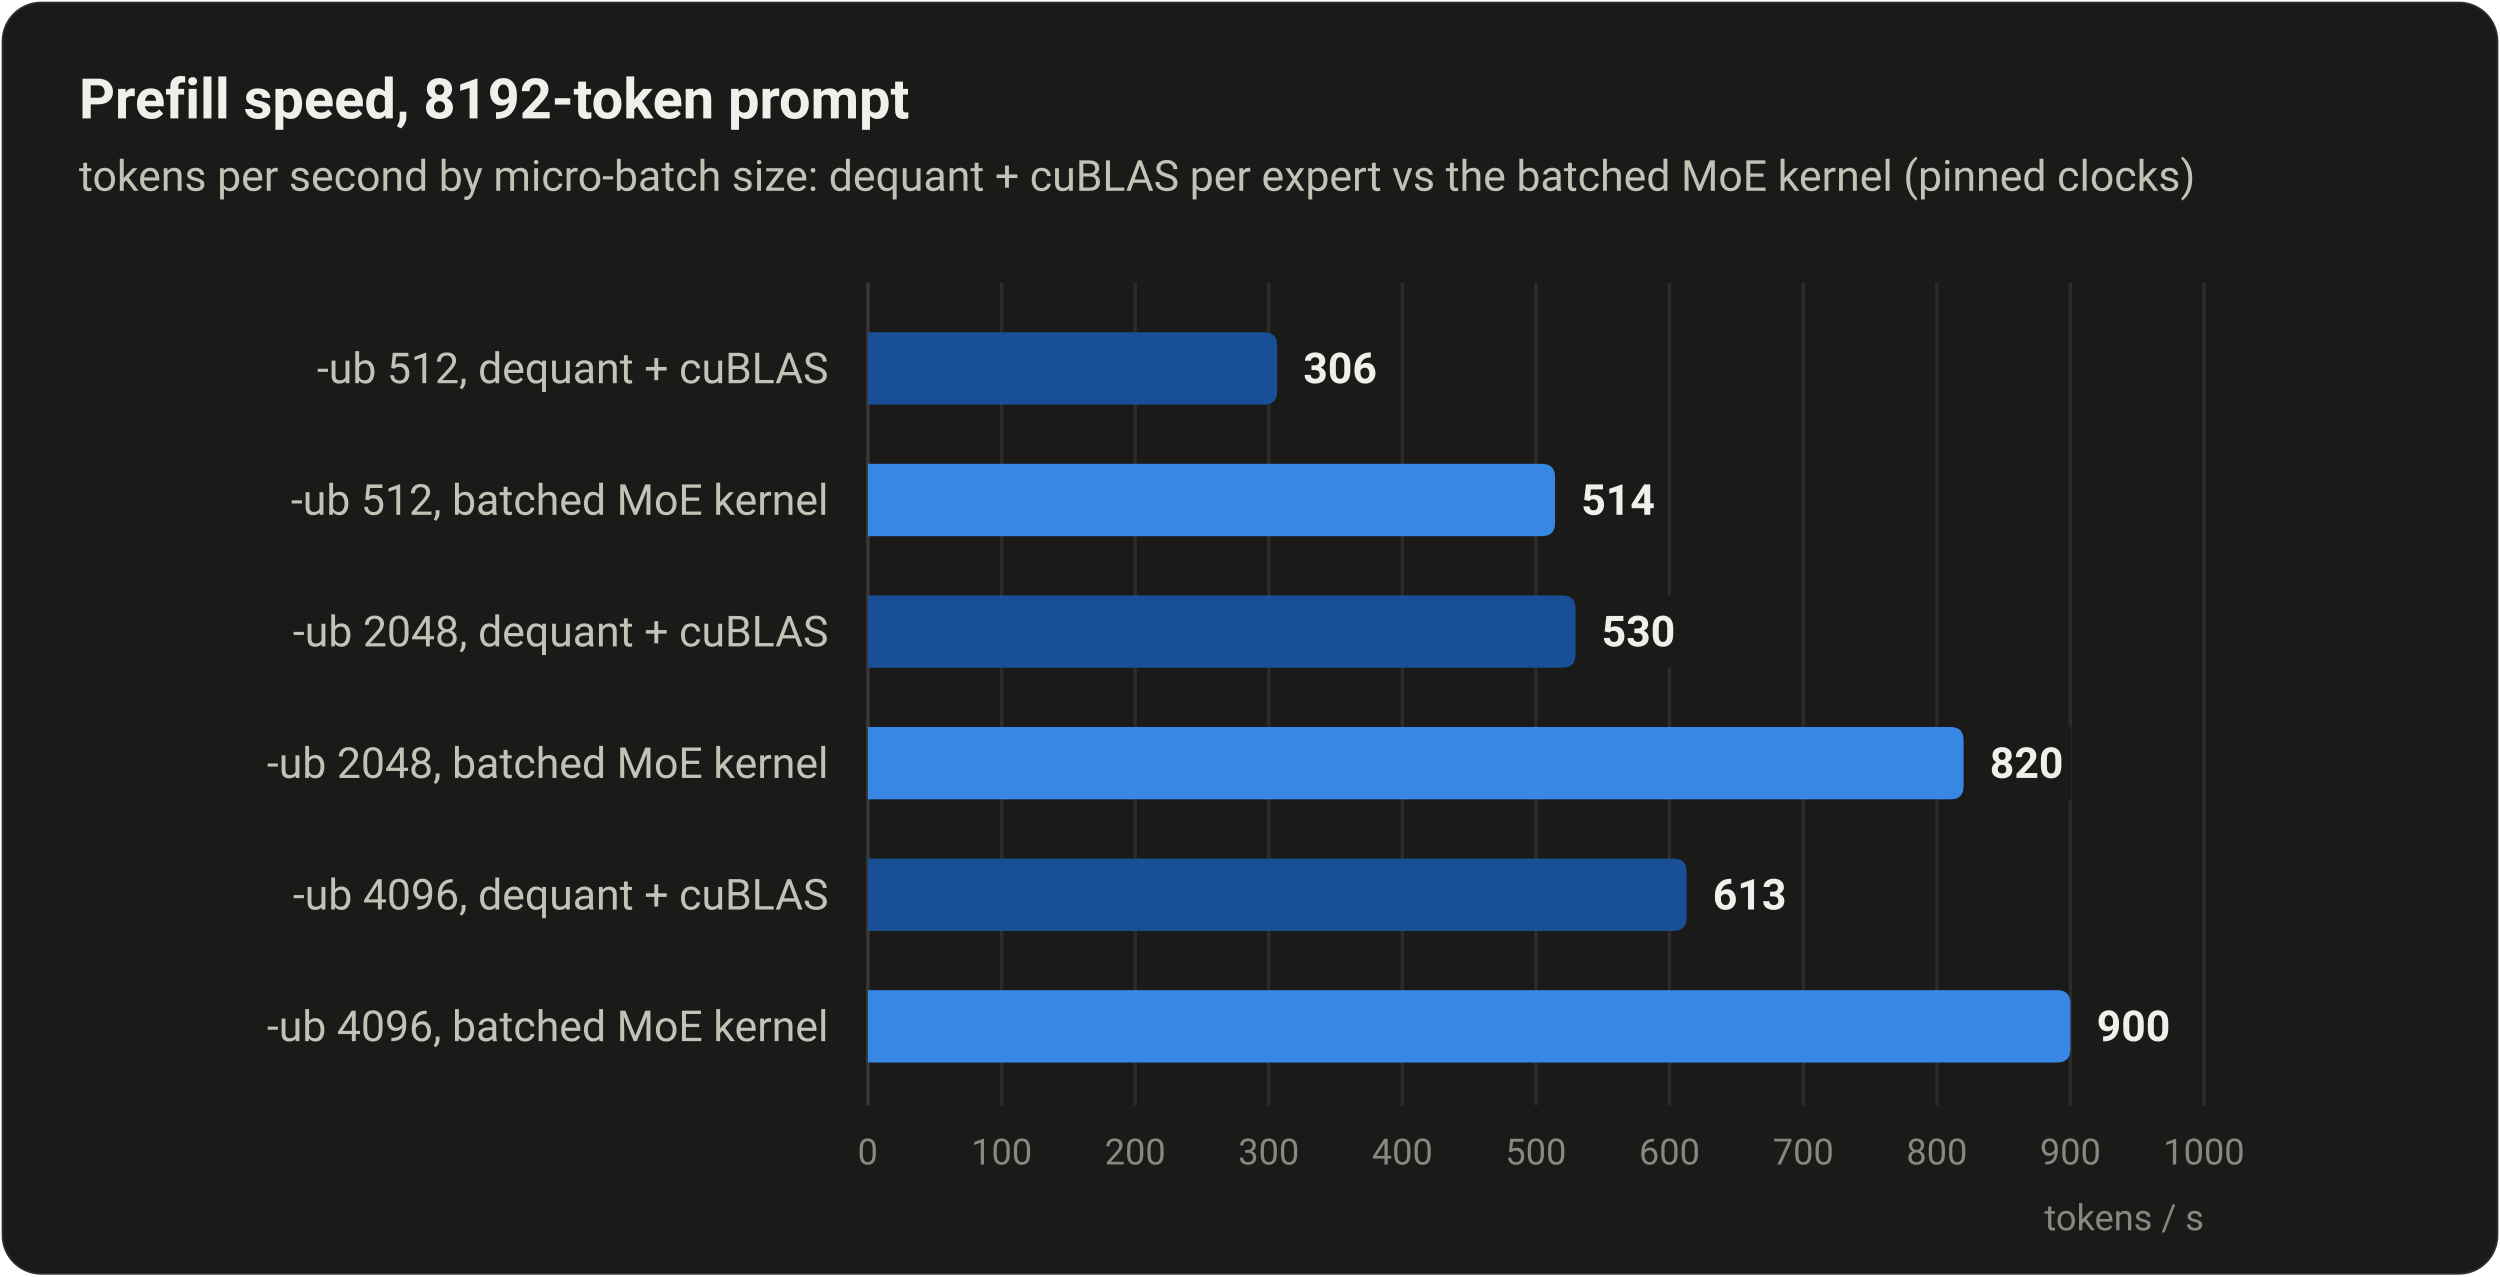
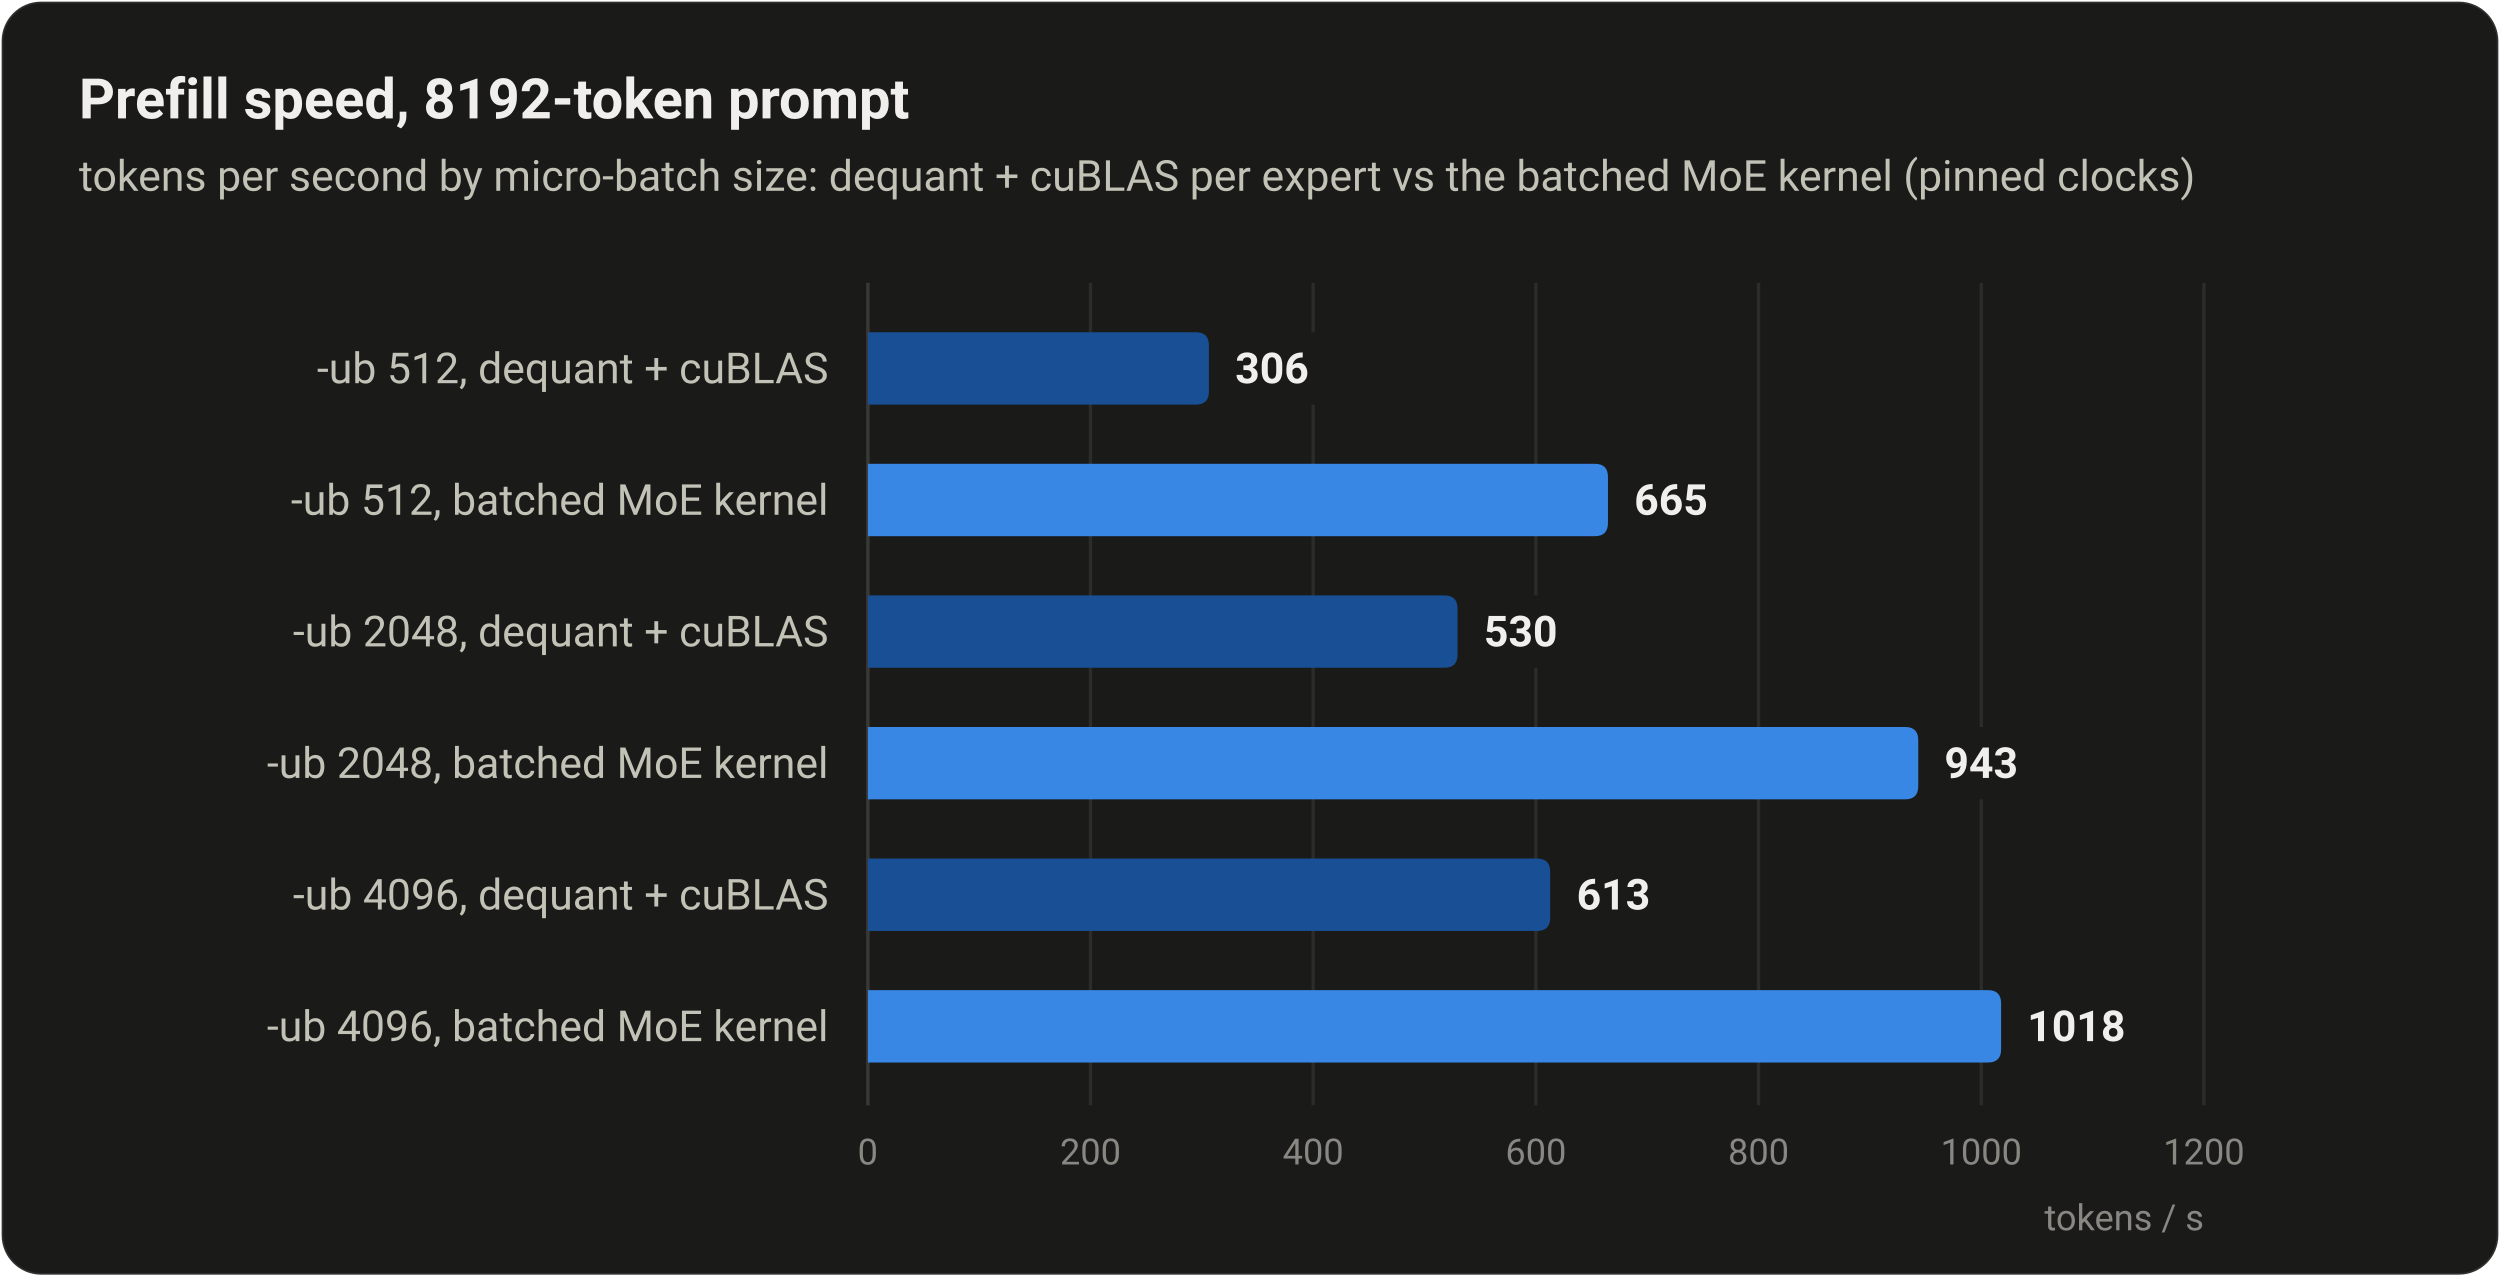
<svg xmlns="http://www.w3.org/2000/svg" width="760" height="388" viewBox="0 0 760 388" font-family="system-ui, -apple-system, Segoe UI, Roboto, sans-serif" role="img" aria-label="Prefill speed, 8192-token prompt">
  <rect x="0.5" y="0.5" width="759" height="387" rx="12" fill="#1a1a19" stroke="rgba(255,255,255,0.10)" />
  <text x="24" y="36" font-size="17" font-weight="600" fill="#f0efec">Prefill speed, 8192-token prompt</text>
  <text x="24" y="58" font-size="13" fill="#c3c2b7">tokens per second by micro-batch size: dequant + cuBLAS per expert vs the batched MoE kernel (pinned clocks)</text>
  <line x1="263.8" y1="86" x2="263.8" y2="336" stroke="#2c2c2a" stroke-width="1" />
  <text x="263.8" y="354" font-size="11" fill="#898781" text-anchor="middle">0</text>
-   <line x1="304.5" y1="86" x2="304.5" y2="336" stroke="#2c2c2a" stroke-width="1" />
-   <text x="304.5" y="354" font-size="11" fill="#898781" text-anchor="middle">100</text>
-   <line x1="345.1" y1="86" x2="345.1" y2="336" stroke="#2c2c2a" stroke-width="1" />
-   <text x="345.1" y="354" font-size="11" fill="#898781" text-anchor="middle">200</text>
-   <line x1="385.7" y1="86" x2="385.7" y2="336" stroke="#2c2c2a" stroke-width="1" />
-   <text x="385.7" y="354" font-size="11" fill="#898781" text-anchor="middle">300</text>
-   <line x1="426.3" y1="86" x2="426.3" y2="336" stroke="#2c2c2a" stroke-width="1" />
-   <text x="426.3" y="354" font-size="11" fill="#898781" text-anchor="middle">400</text>
+   <line x1="331.5" y1="86" x2="331.5" y2="336" stroke="#2c2c2a" stroke-width="1" />
+   <text x="331.5" y="354" font-size="11" fill="#898781" text-anchor="middle">200</text>
+   <line x1="399.2" y1="86" x2="399.2" y2="336" stroke="#2c2c2a" stroke-width="1" />
+   <text x="399.2" y="354" font-size="11" fill="#898781" text-anchor="middle">400</text>
  <line x1="466.9" y1="86" x2="466.9" y2="336" stroke="#2c2c2a" stroke-width="1" />
-   <text x="466.9" y="354" font-size="11" fill="#898781" text-anchor="middle">500</text>
-   <line x1="507.5" y1="86" x2="507.5" y2="336" stroke="#2c2c2a" stroke-width="1" />
-   <text x="507.5" y="354" font-size="11" fill="#898781" text-anchor="middle">600</text>
-   <line x1="548.2" y1="86" x2="548.2" y2="336" stroke="#2c2c2a" stroke-width="1" />
-   <text x="548.2" y="354" font-size="11" fill="#898781" text-anchor="middle">700</text>
-   <line x1="588.8" y1="86" x2="588.8" y2="336" stroke="#2c2c2a" stroke-width="1" />
-   <text x="588.8" y="354" font-size="11" fill="#898781" text-anchor="middle">800</text>
-   <line x1="629.4" y1="86" x2="629.4" y2="336" stroke="#2c2c2a" stroke-width="1" />
-   <text x="629.4" y="354" font-size="11" fill="#898781" text-anchor="middle">900</text>
+   <text x="466.9" y="354" font-size="11" fill="#898781" text-anchor="middle">600</text>
+   <line x1="534.6" y1="86" x2="534.6" y2="336" stroke="#2c2c2a" stroke-width="1" />
+   <text x="534.6" y="354" font-size="11" fill="#898781" text-anchor="middle">800</text>
+   <line x1="602.3" y1="86" x2="602.3" y2="336" stroke="#2c2c2a" stroke-width="1" />
+   <text x="602.3" y="354" font-size="11" fill="#898781" text-anchor="middle">1000</text>
  <line x1="670.0" y1="86" x2="670.0" y2="336" stroke="#2c2c2a" stroke-width="1" />
-   <text x="670.0" y="354" font-size="11" fill="#898781" text-anchor="middle">1000</text>
+   <text x="670.0" y="354" font-size="11" fill="#898781" text-anchor="middle">1200</text>
  <line x1="263.84" y1="86" x2="263.84" y2="336" stroke="#383835" stroke-width="1" />
  <text x="670" y="374" font-size="11" fill="#898781" text-anchor="end">tokens / s</text>
  <g fill="#184f95">
-     <path d="M263.84,101.0 H384.247 Q388.247,101.0 388.247,105.0 V119.0 Q388.247,123.0 384.247,123.0 H263.84 Z" />
+     <path d="M263.84,101.0 H363.512 Q367.512,101.0 367.512,105.0 V119.0 Q367.512,123.0 363.512,123.0 H263.84 Z" />
  </g>
  <text x="251.84" y="116.5" font-size="13" fill="#c3c2b7" text-anchor="end">-ub 512, dequant + cuBLAS</text>
-   <rect x="391.2" y="101.0" width="29.8" height="22" fill="#1a1a19" />
-   <text x="396.2" y="116.5" font-size="13" font-weight="600" fill="#f0efec" stroke="#1a1a19" stroke-width="5" stroke-linejoin="round" paint-order="stroke">306</text>
+   <rect x="370.5" y="101.0" width="29.8" height="22" fill="#1a1a19" />
+   <text x="375.5" y="116.5" font-size="13" font-weight="600" fill="#f0efec" stroke="#1a1a19" stroke-width="5" stroke-linejoin="round" paint-order="stroke">306</text>
  <g fill="#3987e5">
-     <path d="M263.84,141.0 H468.728 Q472.728,141.0 472.728,145.0 V159.0 Q472.728,163.0 468.728,163.0 H263.84 Z" />
+     <path d="M263.84,141.0 H484.819 Q488.819,141.0 488.819,145.0 V159.0 Q488.819,163.0 484.819,163.0 H263.84 Z" />
  </g>
  <text x="251.84" y="156.5" font-size="13" fill="#c3c2b7" text-anchor="end">-ub 512, batched MoE kernel</text>
-   <rect x="475.7" y="141.0" width="29.8" height="22" fill="#1a1a19" />
-   <text x="480.7" y="156.5" font-size="13" font-weight="600" fill="#f0efec" stroke="#1a1a19" stroke-width="5" stroke-linejoin="round" paint-order="stroke">514</text>
+   <rect x="491.8" y="141.0" width="29.8" height="22" fill="#1a1a19" />
+   <text x="496.8" y="156.5" font-size="13" font-weight="600" fill="#f0efec" stroke="#1a1a19" stroke-width="5" stroke-linejoin="round" paint-order="stroke">665</text>
  <g fill="#184f95">
-     <path d="M263.84,181.0 H474.942 Q478.942,181.0 478.942,185.0 V199.0 Q478.942,203.0 474.942,203.0 H263.84 Z" />
+     <path d="M263.84,181.0 H439.092 Q443.092,181.0 443.092,185.0 V199.0 Q443.092,203.0 439.092,203.0 H263.84 Z" />
  </g>
  <text x="251.84" y="196.5" font-size="13" fill="#c3c2b7" text-anchor="end">-ub 2048, dequant + cuBLAS</text>
-   <rect x="481.9" y="181.0" width="29.8" height="22" fill="#1a1a19" />
-   <text x="486.9" y="196.5" font-size="13" font-weight="600" fill="#f0efec" stroke="#1a1a19" stroke-width="5" stroke-linejoin="round" paint-order="stroke">530</text>
+   <rect x="446.1" y="181.0" width="29.8" height="22" fill="#1a1a19" />
+   <text x="451.1" y="196.5" font-size="13" font-weight="600" fill="#f0efec" stroke="#1a1a19" stroke-width="5" stroke-linejoin="round" paint-order="stroke">530</text>
  <g fill="#3987e5">
-     <path d="M263.84,221.0 H592.932 Q596.932,221.0 596.932,225.0 V239.0 Q596.932,243.0 592.932,243.0 H263.84 Z" />
+     <path d="M263.84,221.0 H579.149 Q583.149,221.0 583.149,225.0 V239.0 Q583.149,243.0 579.149,243.0 H263.84 Z" />
  </g>
  <text x="251.84" y="236.5" font-size="13" fill="#c3c2b7" text-anchor="end">-ub 2048, batched MoE kernel</text>
-   <rect x="599.9" y="221.0" width="29.8" height="22" fill="#1a1a19" />
-   <text x="604.9" y="236.5" font-size="13" font-weight="600" fill="#f0efec" stroke="#1a1a19" stroke-width="5" stroke-linejoin="round" paint-order="stroke">820</text>
+   <rect x="586.1" y="221.0" width="29.8" height="22" fill="#1a1a19" />
+   <text x="591.1" y="236.5" font-size="13" font-weight="600" fill="#f0efec" stroke="#1a1a19" stroke-width="5" stroke-linejoin="round" paint-order="stroke">943</text>
  <g fill="#184f95">
-     <path d="M263.84,261.0 H508.735 Q512.735,261.0 512.735,265.0 V279.0 Q512.735,283.0 508.735,283.0 H263.84 Z" />
+     <path d="M263.84,261.0 H467.252 Q471.252,261.0 471.252,265.0 V279.0 Q471.252,283.0 467.252,283.0 H263.84 Z" />
  </g>
  <text x="251.84" y="276.5" font-size="13" fill="#c3c2b7" text-anchor="end">-ub 4096, dequant + cuBLAS</text>
-   <rect x="515.7" y="261.0" width="29.8" height="22" fill="#1a1a19" />
-   <text x="520.7" y="276.5" font-size="13" font-weight="600" fill="#f0efec" stroke="#1a1a19" stroke-width="5" stroke-linejoin="round" paint-order="stroke">613</text>
+   <rect x="474.3" y="261.0" width="29.8" height="22" fill="#1a1a19" />
+   <text x="479.3" y="276.5" font-size="13" font-weight="600" fill="#f0efec" stroke="#1a1a19" stroke-width="5" stroke-linejoin="round" paint-order="stroke">613</text>
  <g fill="#3987e5">
-     <path d="M263.84,301.0 H625.384 Q629.384,301.0 629.384,305.0 V319.0 Q629.384,323.0 625.384,323.0 H263.84 Z" />
+     <path d="M263.84,301.0 H604.331 Q608.331,301.0 608.331,305.0 V319.0 Q608.331,323.0 604.331,323.0 H263.84 Z" />
  </g>
  <text x="251.84" y="316.5" font-size="13" fill="#c3c2b7" text-anchor="end">-ub 4096, batched MoE kernel</text>
-   <rect x="632.4" y="301.0" width="29.8" height="22" fill="#1a1a19" />
-   <text x="637.4" y="316.5" font-size="13" font-weight="600" fill="#f0efec" stroke="#1a1a19" stroke-width="5" stroke-linejoin="round" paint-order="stroke">900</text>
+   <rect x="611.3" y="301.0" width="37.1" height="22" fill="#1a1a19" />
+   <text x="616.3" y="316.5" font-size="13" font-weight="600" fill="#f0efec" stroke="#1a1a19" stroke-width="5" stroke-linejoin="round" paint-order="stroke">1018</text>
</svg>
